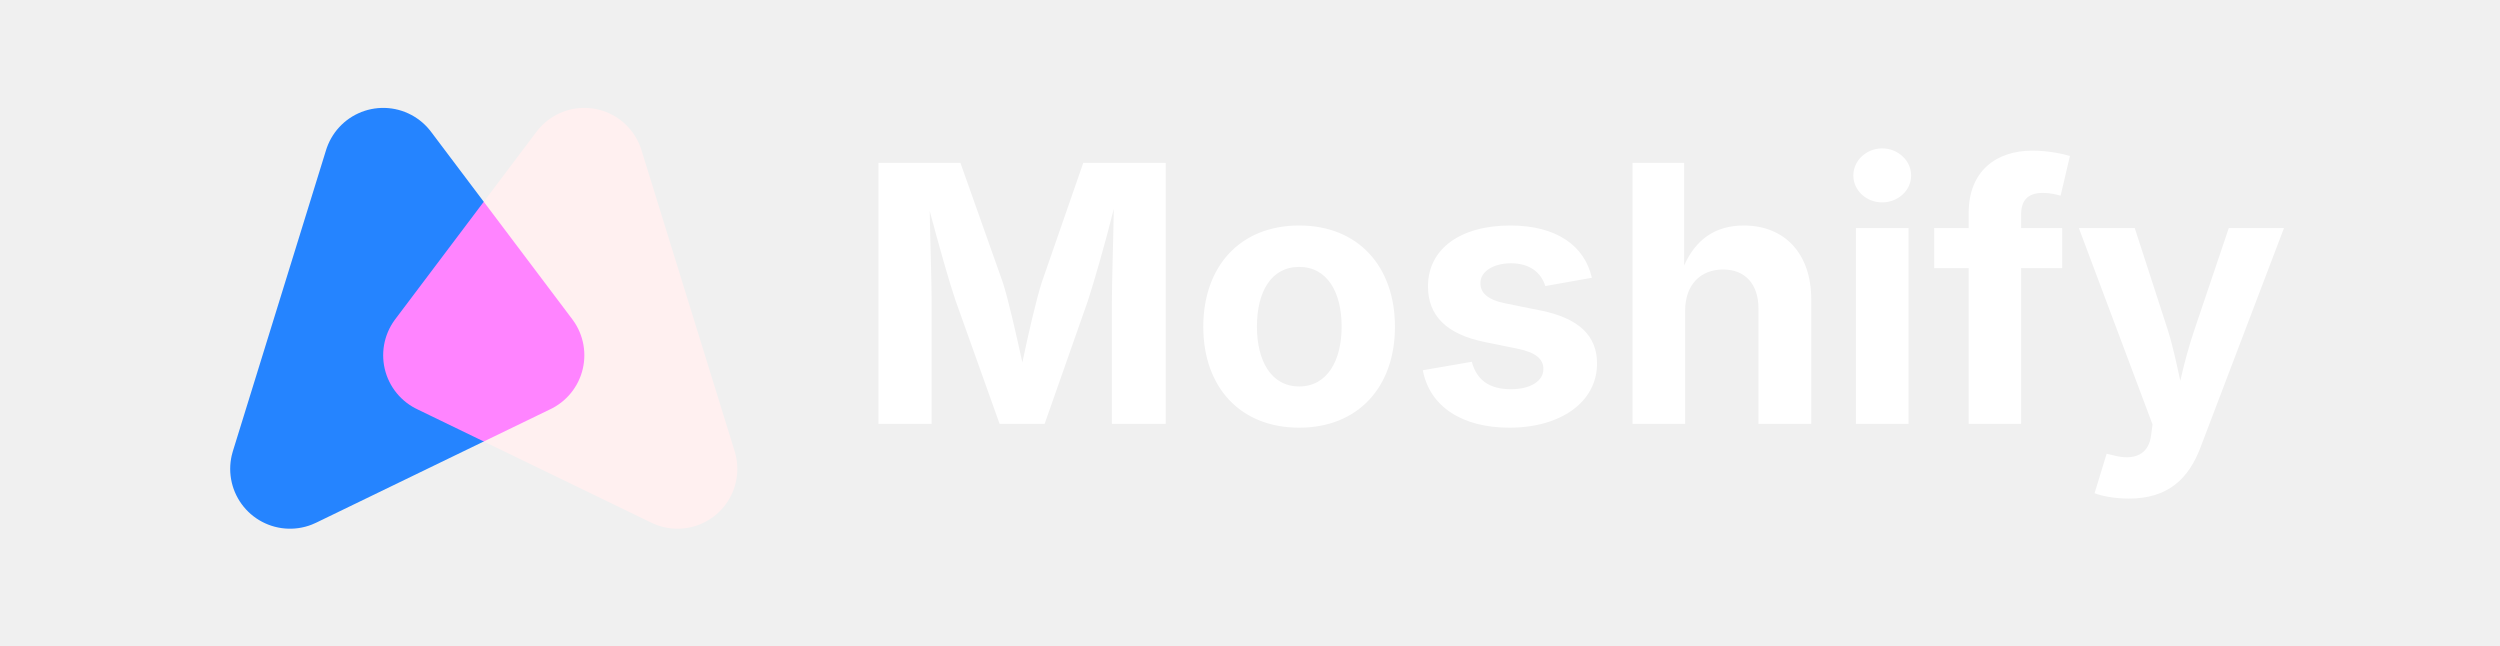
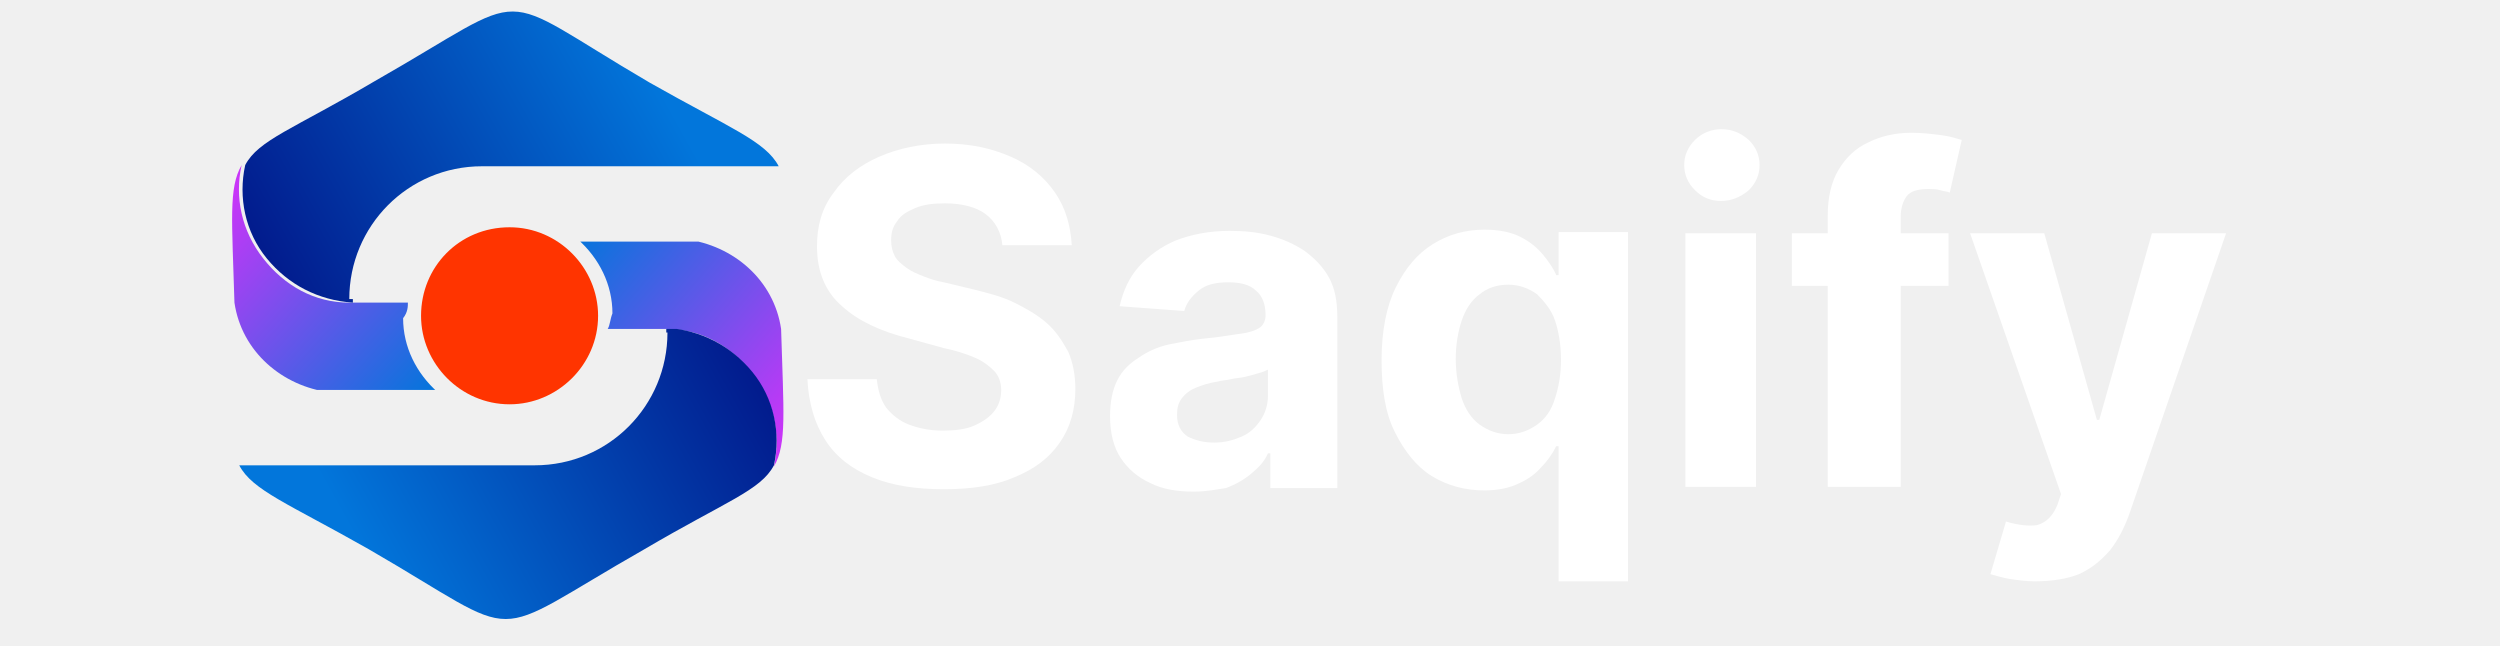
- <svg xmlns="http://www.w3.org/2000/svg" width="209" height="54" viewBox="0 0 209 54">
-   <defs>
-     <style>
-       .cls-1 {
-         fill: #2584ff;
-         stroke: #2584ff;
-       }
- 
-       .cls-1, .cls-2 {
-         stroke-linecap: round;
-         stroke-linejoin: round;
-         stroke-width: 10px;
-         fill-rule: evenodd;
-       }
- 
-       .cls-2 {
-         fill: #ff3400;
-         stroke: #ff3400;
-         mix-blend-mode: lighten;
-       }
- 
-       .cls-3 {
-         font-size: 32.498px;
-         fill: #fff;
-         font-family: Inter;
-         font-weight: 700;
-       }
-     </style>
-   </defs>
-   <path id="Polygon_1_copy_2" data-name="Polygon 1 copy 2" class="cls-1" d="M43.851,29.7L24.244,39.2,32.037,14.02Z" />
-   <path id="Polygon_1_copy_2-2" data-name="Polygon 1 copy 2" class="cls-2" d="M37.033,29.7L56.64,39.2,48.847,14.02Z" />
-   <text id="Moshify" class="cls-3" transform="translate(71.466 35.437) scale(0.923)">Moshify</text>
+ <svg xmlns="http://www.w3.org/2000/svg" xmlns:xlink="http://www.w3.org/1999/xlink" version="1.1" id="Layer_1" x="0px" y="0px" viewBox="0 0 209 54" style="enable-background:new 0 0 209 54;" xml:space="preserve">
+   <style type="text/css">
+ 	.st0{fill-rule:evenodd;clip-rule:evenodd;fill:#FF3400;}
+ 	.st1{fill:none;stroke:#FF3400;stroke-width:10;stroke-linecap:round;stroke-linejoin:round;}
+ 	.st2{enable-background:new    ;}
+ 	.st3{fill:#FFFFFF;}
+ 	.st4{clip-path:url(#SVGID_2_);fill:url(#SVGID_3_);}
+ 	.st5{clip-path:url(#SVGID_5_);fill:url(#SVGID_6_);}
+ 	.st6{clip-path:url(#SVGID_8_);fill:url(#SVGID_9_);}
+ 	.st7{clip-path:url(#SVGID_11_);fill:url(#SVGID_12_);}
+ </style>
+   <g>
+     <g id="Polygon_1_copy_2-2_4_">
+       <path class="st0" d="M46.8,45.6" />
+       <path class="st1" d="M46.8,45.6" />
+     </g>
+     <g class="st2">
+       <path class="st3" d="M83.8,20.5c-0.1-1.1-0.6-2-1.4-2.6c-0.8-0.6-2-0.9-3.4-0.9c-1,0-1.8,0.1-2.5,0.4c-0.7,0.3-1.2,0.6-1.5,1.1    c-0.4,0.5-0.5,1-0.5,1.6c0,0.5,0.1,0.9,0.3,1.3c0.2,0.4,0.6,0.7,1,1c0.4,0.3,0.9,0.5,1.4,0.7c0.5,0.2,1.1,0.4,1.7,0.5l2.5,0.6    c1.2,0.3,2.4,0.6,3.4,1.1c1,0.5,1.9,1,2.7,1.7c0.8,0.7,1.3,1.5,1.8,2.4c0.4,0.9,0.6,2,0.6,3.1c0,1.7-0.4,3.2-1.3,4.5    c-0.9,1.3-2.1,2.2-3.8,2.9c-1.6,0.7-3.6,1-5.9,1c-2.3,0-4.3-0.3-6-1c-1.7-0.7-3-1.7-3.9-3.1s-1.4-3.1-1.5-5.1h5.8    c0.1,0.9,0.3,1.7,0.8,2.4c0.5,0.6,1.1,1.1,1.9,1.4c0.8,0.3,1.7,0.5,2.8,0.5c1,0,1.9-0.1,2.6-0.4c0.7-0.3,1.3-0.7,1.7-1.2    c0.4-0.5,0.6-1.1,0.6-1.8c0-0.6-0.2-1.2-0.6-1.6c-0.4-0.4-0.9-0.8-1.6-1.1c-0.7-0.3-1.6-0.6-2.6-0.8L76,28.3    c-2.4-0.6-4.3-1.5-5.6-2.7c-1.4-1.2-2.1-2.9-2.1-5c0-1.7,0.4-3.2,1.4-4.5c0.9-1.3,2.2-2.3,3.8-3c1.6-0.7,3.5-1.1,5.5-1.1    c2.1,0,3.9,0.4,5.5,1.1c1.6,0.7,2.8,1.7,3.7,3c0.9,1.3,1.3,2.8,1.4,4.4H83.8z" />
+       <path class="st3" d="M99.8,41.1c-1.4,0-2.6-0.2-3.6-0.7c-1.1-0.5-1.9-1.2-2.5-2.1c-0.6-0.9-0.9-2.1-0.9-3.5c0-1.2,0.2-2.2,0.6-3    c0.4-0.8,1-1.4,1.8-1.9c0.7-0.5,1.6-0.9,2.5-1.1c1-0.2,2-0.4,3-0.5c1.2-0.1,2.2-0.3,3-0.4c0.8-0.1,1.3-0.3,1.6-0.5    c0.3-0.2,0.5-0.6,0.5-1v-0.1c0-0.9-0.3-1.6-0.8-2c-0.5-0.5-1.3-0.7-2.3-0.7c-1.1,0-1.9,0.2-2.5,0.7c-0.6,0.5-1,1-1.2,1.7l-5.4-0.4    c0.3-1.3,0.8-2.4,1.6-3.3c0.8-0.9,1.9-1.7,3.1-2.2c1.3-0.5,2.8-0.8,4.5-0.8c1.2,0,2.3,0.1,3.4,0.4c1.1,0.3,2,0.7,2.9,1.3    c0.8,0.6,1.5,1.3,2,2.2c0.5,0.9,0.7,2,0.7,3.3v14.3h-5.6v-2.9H106c-0.3,0.7-0.8,1.2-1.4,1.7c-0.6,0.5-1.3,0.9-2.1,1.2    C101.8,40.9,100.9,41.1,99.8,41.1z M101.5,37c0.9,0,1.6-0.2,2.3-0.5c0.7-0.3,1.2-0.8,1.6-1.4c0.4-0.6,0.6-1.3,0.6-2v-2.2    c-0.2,0.1-0.4,0.2-0.8,0.3c-0.3,0.1-0.7,0.2-1.1,0.3c-0.4,0.1-0.8,0.1-1.2,0.2c-0.4,0.1-0.8,0.1-1.1,0.2c-0.7,0.1-1.3,0.3-1.8,0.5    c-0.5,0.2-0.9,0.5-1.2,0.9c-0.3,0.4-0.4,0.8-0.4,1.4c0,0.8,0.3,1.4,0.9,1.8C99.9,36.8,100.6,37,101.5,37z" />
+       <path class="st3" d="M136.2,48.6h-5.9V37.3h-0.2c-0.3,0.6-0.7,1.2-1.2,1.7c-0.5,0.6-1.2,1.1-1.9,1.4c-0.8,0.4-1.8,0.6-2.9,0.6    c-1.6,0-3.1-0.4-4.4-1.2c-1.3-0.8-2.3-2.1-3.1-3.7c-0.8-1.6-1.1-3.6-1.1-6c0-2.4,0.4-4.5,1.2-6.1s1.8-2.8,3.1-3.6    c1.3-0.8,2.7-1.2,4.3-1.2c1.2,0,2.2,0.2,3,0.6c0.8,0.4,1.4,0.9,1.9,1.5c0.5,0.6,0.9,1.2,1.1,1.7h0.2v-3.6h5.8V48.6z M130.5,30.1    c0-1.3-0.2-2.4-0.5-3.3c-0.3-0.9-0.9-1.6-1.5-2.2c-0.7-0.5-1.5-0.8-2.4-0.8c-1,0-1.8,0.3-2.4,0.8c-0.7,0.5-1.2,1.3-1.5,2.2    c-0.3,0.9-0.5,2-0.5,3.2c0,1.2,0.2,2.3,0.5,3.3c0.3,0.9,0.8,1.7,1.5,2.2c0.7,0.5,1.5,0.8,2.4,0.8c0.9,0,1.7-0.3,2.4-0.8    c0.7-0.5,1.2-1.2,1.5-2.2C130.3,32.4,130.5,31.3,130.5,30.1z" />
+       <path class="st3" d="M143.9,16.8c-0.9,0-1.6-0.3-2.2-0.9c-0.6-0.6-0.9-1.3-0.9-2.1c0-0.8,0.3-1.5,0.9-2.1c0.6-0.6,1.4-0.9,2.2-0.9    c0.9,0,1.6,0.3,2.3,0.9c0.6,0.6,0.9,1.3,0.9,2.1c0,0.8-0.3,1.5-0.9,2.1C145.5,16.5,144.7,16.8,143.9,16.8z M140.9,40.7V19.5h5.9    v21.2H140.9z" />
+       <path class="st3" d="M162.9,19.5v4.4h-13.1v-4.4H162.9z M152.8,40.7V18c0-1.5,0.3-2.8,0.9-3.8s1.4-1.8,2.5-2.3    c1-0.5,2.2-0.8,3.6-0.8c0.9,0,1.7,0.1,2.5,0.2c0.8,0.1,1.3,0.3,1.7,0.4l-1,4.4c-0.2-0.1-0.5-0.1-0.8-0.2c-0.3-0.1-0.7-0.1-1-0.1    c-0.9,0-1.5,0.2-1.8,0.6c-0.3,0.4-0.5,1-0.5,1.7v22.6H152.8z" />
+       <path class="st3" d="M170.1,48.6c-0.7,0-1.4-0.1-2.1-0.2c-0.6-0.1-1.2-0.3-1.6-0.4l1.3-4.4c1,0.3,1.9,0.4,2.6,0.3    c0.7-0.2,1.3-0.7,1.7-1.7l0.3-0.9l-7.6-21.8h6.2l4.4,15.6h0.2l4.4-15.6l6.2,0L178,43c-0.4,1.1-0.9,2.1-1.6,3    c-0.7,0.8-1.5,1.5-2.6,2C172.8,48.4,171.5,48.6,170.1,48.6z" />
+     </g>
+   </g>
+   <g>
+     <g>
+       <defs>
+         <path id="SVGID_1_" d="M34.1,25.3h-4.9c-2.9,0-5.4-1.4-7.2-3.7s-2.4-5.1-1.8-7.8c-1.1,1.9-0.8,4.6-0.6,11.5c0.6,4.1,4,7,8,7.5H29     h7.6c-1.8-1.6-2.9-3.8-2.9-6.2C34.1,26.1,34.1,25.6,34.1,25.3" />
+       </defs>
+       <clipPath id="SVGID_2_">
+         <use xlink:href="#SVGID_1_" style="overflow:visible;" />
+       </clipPath>
+       <linearGradient id="SVGID_3_" gradientUnits="userSpaceOnUse" x1="37.467" y1="24.357" x2="19.762" y2="40.219" gradientTransform="matrix(1 0 0 -1 0 56)">
+         <stop offset="0" style="stop-color:#0276DB" />
+         <stop offset="1" style="stop-color:#C835F8" />
+       </linearGradient>
+       <rect x="19.3" y="13.8" class="st4" width="17.5" height="18.8" />
+     </g>
+   </g>
+   <g>
+     <g>
+       <defs>
+         <path id="SVGID_4_" d="M50.8,27.5h4.9c2.9,0,5.4,1.4,7.2,3.7s2.4,5.1,1.8,7.8c1.1-1.9,0.8-4.6,0.6-11.5c-0.6-4.1-4-7-8-7.5h-1.4     h-7.6c1.8,1.6,2.9,3.8,2.9,6.2C51,26.7,51,27.2,50.8,27.5" />
+       </defs>
+       <clipPath id="SVGID_5_">
+         <use xlink:href="#SVGID_4_" style="overflow:visible;" />
+       </clipPath>
+       <linearGradient id="SVGID_6_" gradientUnits="userSpaceOnUse" x1="46.889" y1="34.833" x2="65.105" y2="19.482" gradientTransform="matrix(1 0 0 -1 0 56)">
+         <stop offset="0" style="stop-color:#0276DB" />
+         <stop offset="1" style="stop-color:#C835F8" />
+       </linearGradient>
+       <rect x="48.1" y="20.2" class="st5" width="17.5" height="18.8" />
+     </g>
+   </g>
+   <g>
+     <g>
+       <defs>
+         <path id="SVGID_7_" d="M55.8,27.8c0,6.1-4.9,11.1-11.1,11.1H20c1.1,2.1,4.1,3.2,10.8,7c13.5,7.8,9.4,7.8,23.1,0     c6.8-4,9.7-4.9,10.8-7c0.6-2.7,0-5.6-1.8-7.8s-4.3-3.5-7.2-3.7V27.8z" />
+       </defs>
+       <clipPath id="SVGID_8_">
+         <use xlink:href="#SVGID_7_" style="overflow:visible;" />
+       </clipPath>
+       <linearGradient id="SVGID_9_" gradientUnits="userSpaceOnUse" x1="62.239" y1="26.223" x2="30.891" y2="8.81" gradientTransform="matrix(1 0 0 -1 0 56)">
+         <stop offset="0" style="stop-color:#021B8D" />
+         <stop offset="1" style="stop-color:#0276DB" />
+       </linearGradient>
+       <rect x="20" y="27.5" class="st6" width="45.4" height="26.3" />
+     </g>
+   </g>
+   <g>
+     <g>
+       <defs>
+         <path id="SVGID_10_" d="M29.2,25c0-6.1,4.9-11.1,11.1-11.1h24.8c-1.1-2.1-4.1-3.2-10.8-7C40.8-1,45-1,31.3,6.8     c-6.8,4-9.7,4.9-10.8,7c-0.6,2.7,0,5.6,1.8,7.8s4.3,3.5,7.2,3.7V25H29.2z" />
+       </defs>
+       <clipPath id="SVGID_11_">
+         <use xlink:href="#SVGID_10_" style="overflow:visible;" />
+       </clipPath>
+       <linearGradient id="SVGID_12_" gradientUnits="userSpaceOnUse" x1="22.863" y1="32.937" x2="54.211" y2="50.351" gradientTransform="matrix(1 0 0 -1 0 56)">
+         <stop offset="0" style="stop-color:#021B8D" />
+         <stop offset="1" style="stop-color:#0276DB" />
+       </linearGradient>
+       <rect x="19.8" y="-1" class="st7" width="45.4" height="26.3" />
+     </g>
+   </g>
+   <path class="st0" d="M42.6,19c4.1,0,7.4,3.4,7.4,7.4c0,4.1-3.4,7.4-7.4,7.4c-4.1,0-7.4-3.4-7.4-7.4C35.2,22.3,38.4,19,42.6,19" />
+   <path class="st0" d="M42.6,19.9c3.5,0,6.5,2.9,6.5,6.5c0,3.5-2.9,6.5-6.5,6.5c-3.5,0-6.5-2.9-6.5-6.5C36,22.9,38.9,19.9,42.6,19.9" />
</svg>
